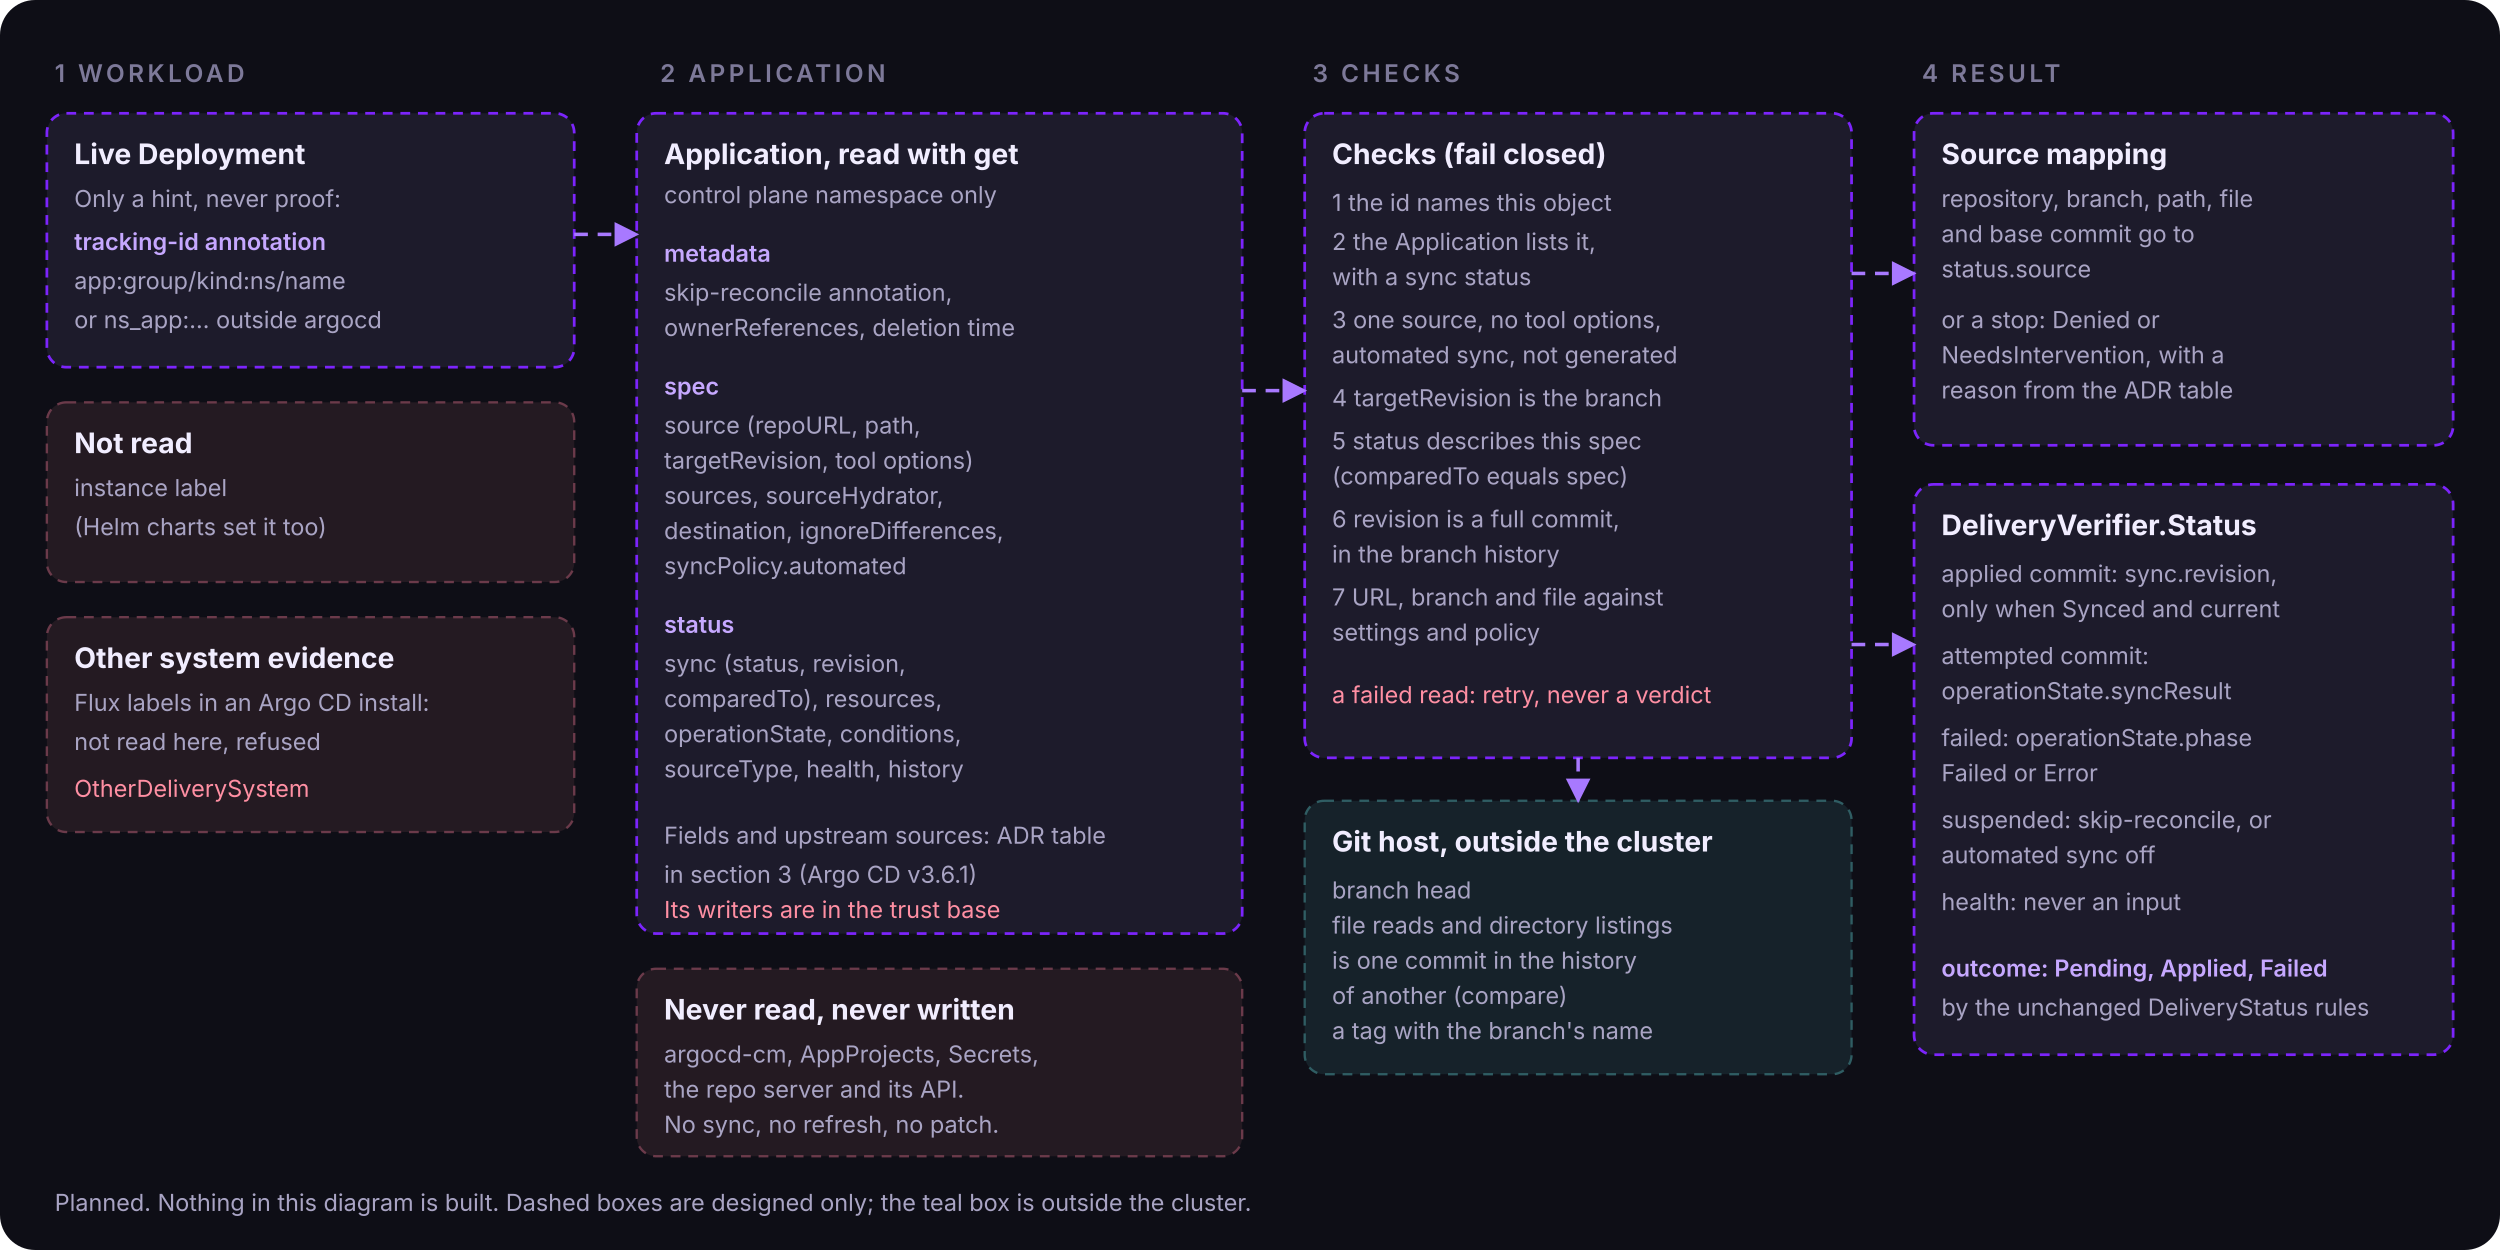
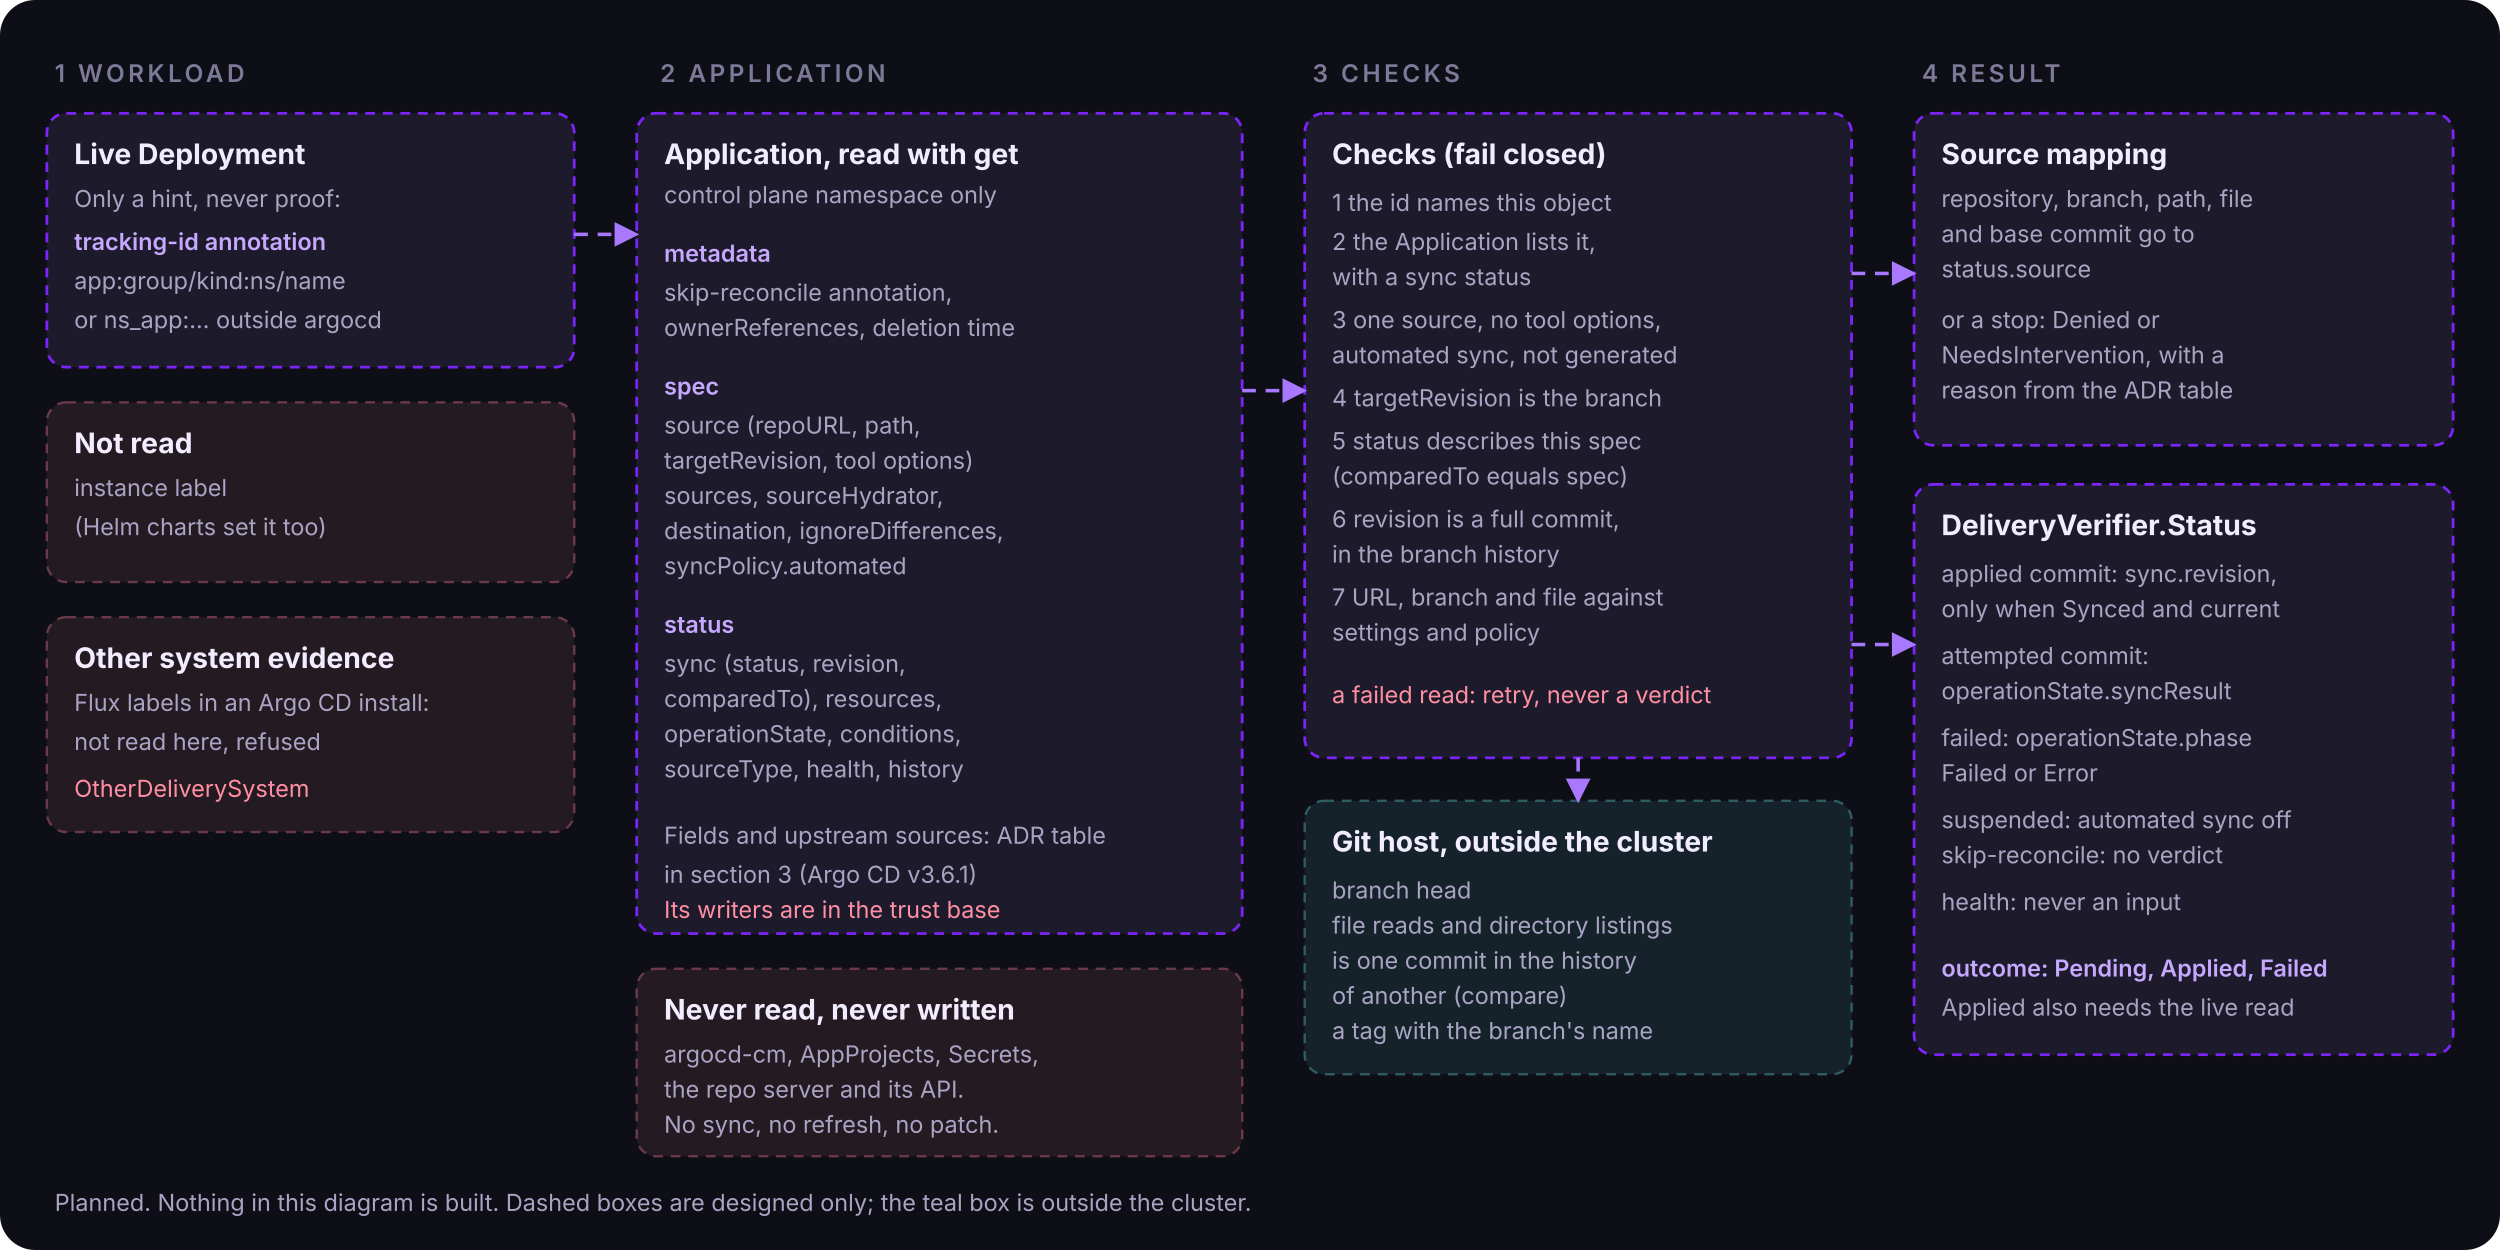
<svg xmlns="http://www.w3.org/2000/svg" viewBox="0 0 1280 640" role="img" aria-labelledby="t d" font-family="Inter, 'Segoe UI', system-ui, -apple-system, sans-serif">
  <defs>
    <marker id="a" viewBox="0 0 10 10" refX="9" refY="5" markerWidth="7" markerHeight="7" orient="auto-start-reverse">
      <path d="M0 0 10 5 0 10z" fill="#a879ff" />
    </marker>
    <style>
      .lane{fill:#13121c;stroke:#2a2740}
      .pl{fill:#1d1b2b;stroke:#7c24fc;stroke-width:1.4;stroke-dasharray:5 4}
      .ext{fill:#16222a;stroke:#2f5d63;stroke-width:1.2;stroke-dasharray:5 4}
      .no{fill:#241a22;stroke:#6b3a4a;stroke-width:1.2;stroke-dasharray:5 4}
      .h{fill:#f1edff;font-size:14.5px;font-weight:650}
      .s{fill:#a9a4c4;font-size:12px}
      .lbl{fill:#c6a8ff;font-size:12px;font-weight:600}
      .bad{fill:#ff8fa3;font-size:12px}
      .lanet{fill:#7d7999;font-size:12.5px;font-weight:600;letter-spacing:.14em}
      .f{stroke:#a879ff;stroke-width:1.8;fill:none;stroke-dasharray:7 5}
    </style>
  </defs>
  <rect width="1280" height="640" rx="18" fill="#0e0e16" />
  <text class="lanet" x="28" y="42">1  WORKLOAD</text>
  <text class="lanet" x="338" y="42">2  APPLICATION</text>
  <text class="lanet" x="672" y="42">3  CHECKS</text>
  <text class="lanet" x="984" y="42">4  RESULT</text>
  <rect class="pl" x="24" y="58" width="270" height="130" rx="10" />
  <text class="h" x="38" y="84">Live Deployment</text>
  <text class="s" x="38" y="106">Only a hint, never proof:</text>
  <text class="lbl" x="38" y="128">tracking-id annotation</text>
  <text class="s" x="38" y="148">app:group/kind:ns/name</text>
  <text class="s" x="38" y="168">or ns_app:... outside argocd</text>
  <rect class="no" x="24" y="206" width="270" height="92" rx="10" />
  <text class="h" x="38" y="232">Not read</text>
  <text class="s" x="38" y="254">instance label</text>
  <text class="s" x="38" y="274">(Helm charts set it too)</text>
  <rect class="no" x="24" y="316" width="270" height="110" rx="10" />
  <text class="h" x="38" y="342">Other system evidence</text>
  <text class="s" x="38" y="364">Flux labels in an Argo CD install:</text>
  <text class="s" x="38" y="384">not read here, refused</text>
  <text class="bad" x="38" y="408">OtherDeliverySystem</text>
  <rect class="pl" x="326" y="58" width="310" height="420" rx="10" />
  <text class="h" x="340" y="84">Application, read with get</text>
  <text class="s" x="340" y="104">control plane namespace only</text>
  <text class="lbl" x="340" y="134">metadata</text>
  <text class="s" x="340" y="154">skip-reconcile annotation,</text>
  <text class="s" x="340" y="172">ownerReferences, deletion time</text>
  <text class="lbl" x="340" y="202">spec</text>
  <text class="s" x="340" y="222">source (repoURL, path,</text>
  <text class="s" x="340" y="240">targetRevision, tool options)</text>
  <text class="s" x="340" y="258">sources, sourceHydrator,</text>
  <text class="s" x="340" y="276">destination, ignoreDifferences,</text>
  <text class="s" x="340" y="294">syncPolicy.automated</text>
  <text class="lbl" x="340" y="324">status</text>
  <text class="s" x="340" y="344">sync (status, revision,</text>
  <text class="s" x="340" y="362">comparedTo), resources,</text>
  <text class="s" x="340" y="380">operationState, conditions,</text>
  <text class="s" x="340" y="398">sourceType, health, history</text>
  <text class="s" x="340" y="432">Fields and upstream sources: ADR table</text>
  <text class="s" x="340" y="452">in section 3 (Argo CD v3.6.1)</text>
  <text class="bad" x="340" y="470">Its writers are in the trust base</text>
  <rect class="no" x="326" y="496" width="310" height="96" rx="10" />
  <text class="h" x="340" y="522">Never read, never written</text>
  <text class="s" x="340" y="544">argocd-cm, AppProjects, Secrets,</text>
  <text class="s" x="340" y="562">the repo server and its API.</text>
  <text class="s" x="340" y="580">No sync, no refresh, no patch.</text>
  <rect class="pl" x="668" y="58" width="280" height="330" rx="10" />
  <text class="h" x="682" y="84">Checks (fail closed)</text>
  <text class="s" x="682" y="108">1 the id names this object</text>
  <text class="s" x="682" y="128">2 the Application lists it,</text>
  <text class="s" x="682" y="146">  with a sync status</text>
  <text class="s" x="682" y="168">3 one source, no tool options,</text>
  <text class="s" x="682" y="186">  automated sync, not generated</text>
  <text class="s" x="682" y="208">4 targetRevision is the branch</text>
  <text class="s" x="682" y="230">5 status describes this spec</text>
  <text class="s" x="682" y="248">  (comparedTo equals spec)</text>
  <text class="s" x="682" y="270">6 revision is a full commit,</text>
  <text class="s" x="682" y="288">  in the branch history</text>
  <text class="s" x="682" y="310">7 URL, branch and file against</text>
  <text class="s" x="682" y="328">  settings and policy</text>
  <text class="bad" x="682" y="360">a failed read: retry, never a verdict</text>
  <rect class="ext" x="668" y="410" width="280" height="140" rx="10" />
  <text class="h" x="682" y="436">Git host, outside the cluster</text>
  <text class="s" x="682" y="460">branch head</text>
  <text class="s" x="682" y="478">file reads and directory listings</text>
  <text class="s" x="682" y="496">is one commit in the history</text>
  <text class="s" x="682" y="514">of another (compare)</text>
  <text class="s" x="682" y="532">a tag with the branch's name</text>
  <rect class="pl" x="980" y="58" width="276" height="170" rx="10" />
  <text class="h" x="994" y="84">Source mapping</text>
  <text class="s" x="994" y="106">repository, branch, path, file</text>
  <text class="s" x="994" y="124">and base commit go to</text>
  <text class="s" x="994" y="142">status.source</text>
  <text class="s" x="994" y="168">or a stop: Denied or</text>
  <text class="s" x="994" y="186">NeedsIntervention, with a</text>
  <text class="s" x="994" y="204">reason from the ADR table</text>
  <rect class="pl" x="980" y="248" width="276" height="292" rx="10" />
  <text class="h" x="994" y="274">DeliveryVerifier.Status</text>
  <text class="s" x="994" y="298">applied commit: sync.revision,</text>
  <text class="s" x="994" y="316">only when Synced and current</text>
  <text class="s" x="994" y="340">attempted commit:</text>
  <text class="s" x="994" y="358">operationState.syncResult</text>
  <text class="s" x="994" y="382">failed: operationState.phase</text>
  <text class="s" x="994" y="400">Failed or Error</text>
-   <text class="s" x="994" y="424">suspended: skip-reconcile, or</text>
-   <text class="s" x="994" y="442">automated sync off</text>
+   <text class="s" x="994" y="424">suspended: automated sync off</text>
+   <text class="s" x="994" y="442">skip-reconcile: no verdict</text>
  <text class="s" x="994" y="466">health: never an input</text>
  <text class="lbl" x="994" y="500">outcome: Pending, Applied, Failed</text>
-   <text class="s" x="994" y="520">by the unchanged DeliveryStatus rules</text>
+   <text class="s" x="994" y="520">Applied also needs the live read</text>
  <path class="f" d="M294 120 H326" marker-end="url(#a)" />
  <path class="f" d="M636 200 H668" marker-end="url(#a)" />
  <path class="f" d="M948 140 H980" marker-end="url(#a)" />
  <path class="f" d="M948 330 H980" marker-end="url(#a)" />
  <path class="f" d="M808 388 V410" marker-end="url(#a)" />
  <text class="s" x="28" y="620">Planned. Nothing in this diagram is built. Dashed boxes are designed only; the teal box is outside the cluster.</text>
</svg>
